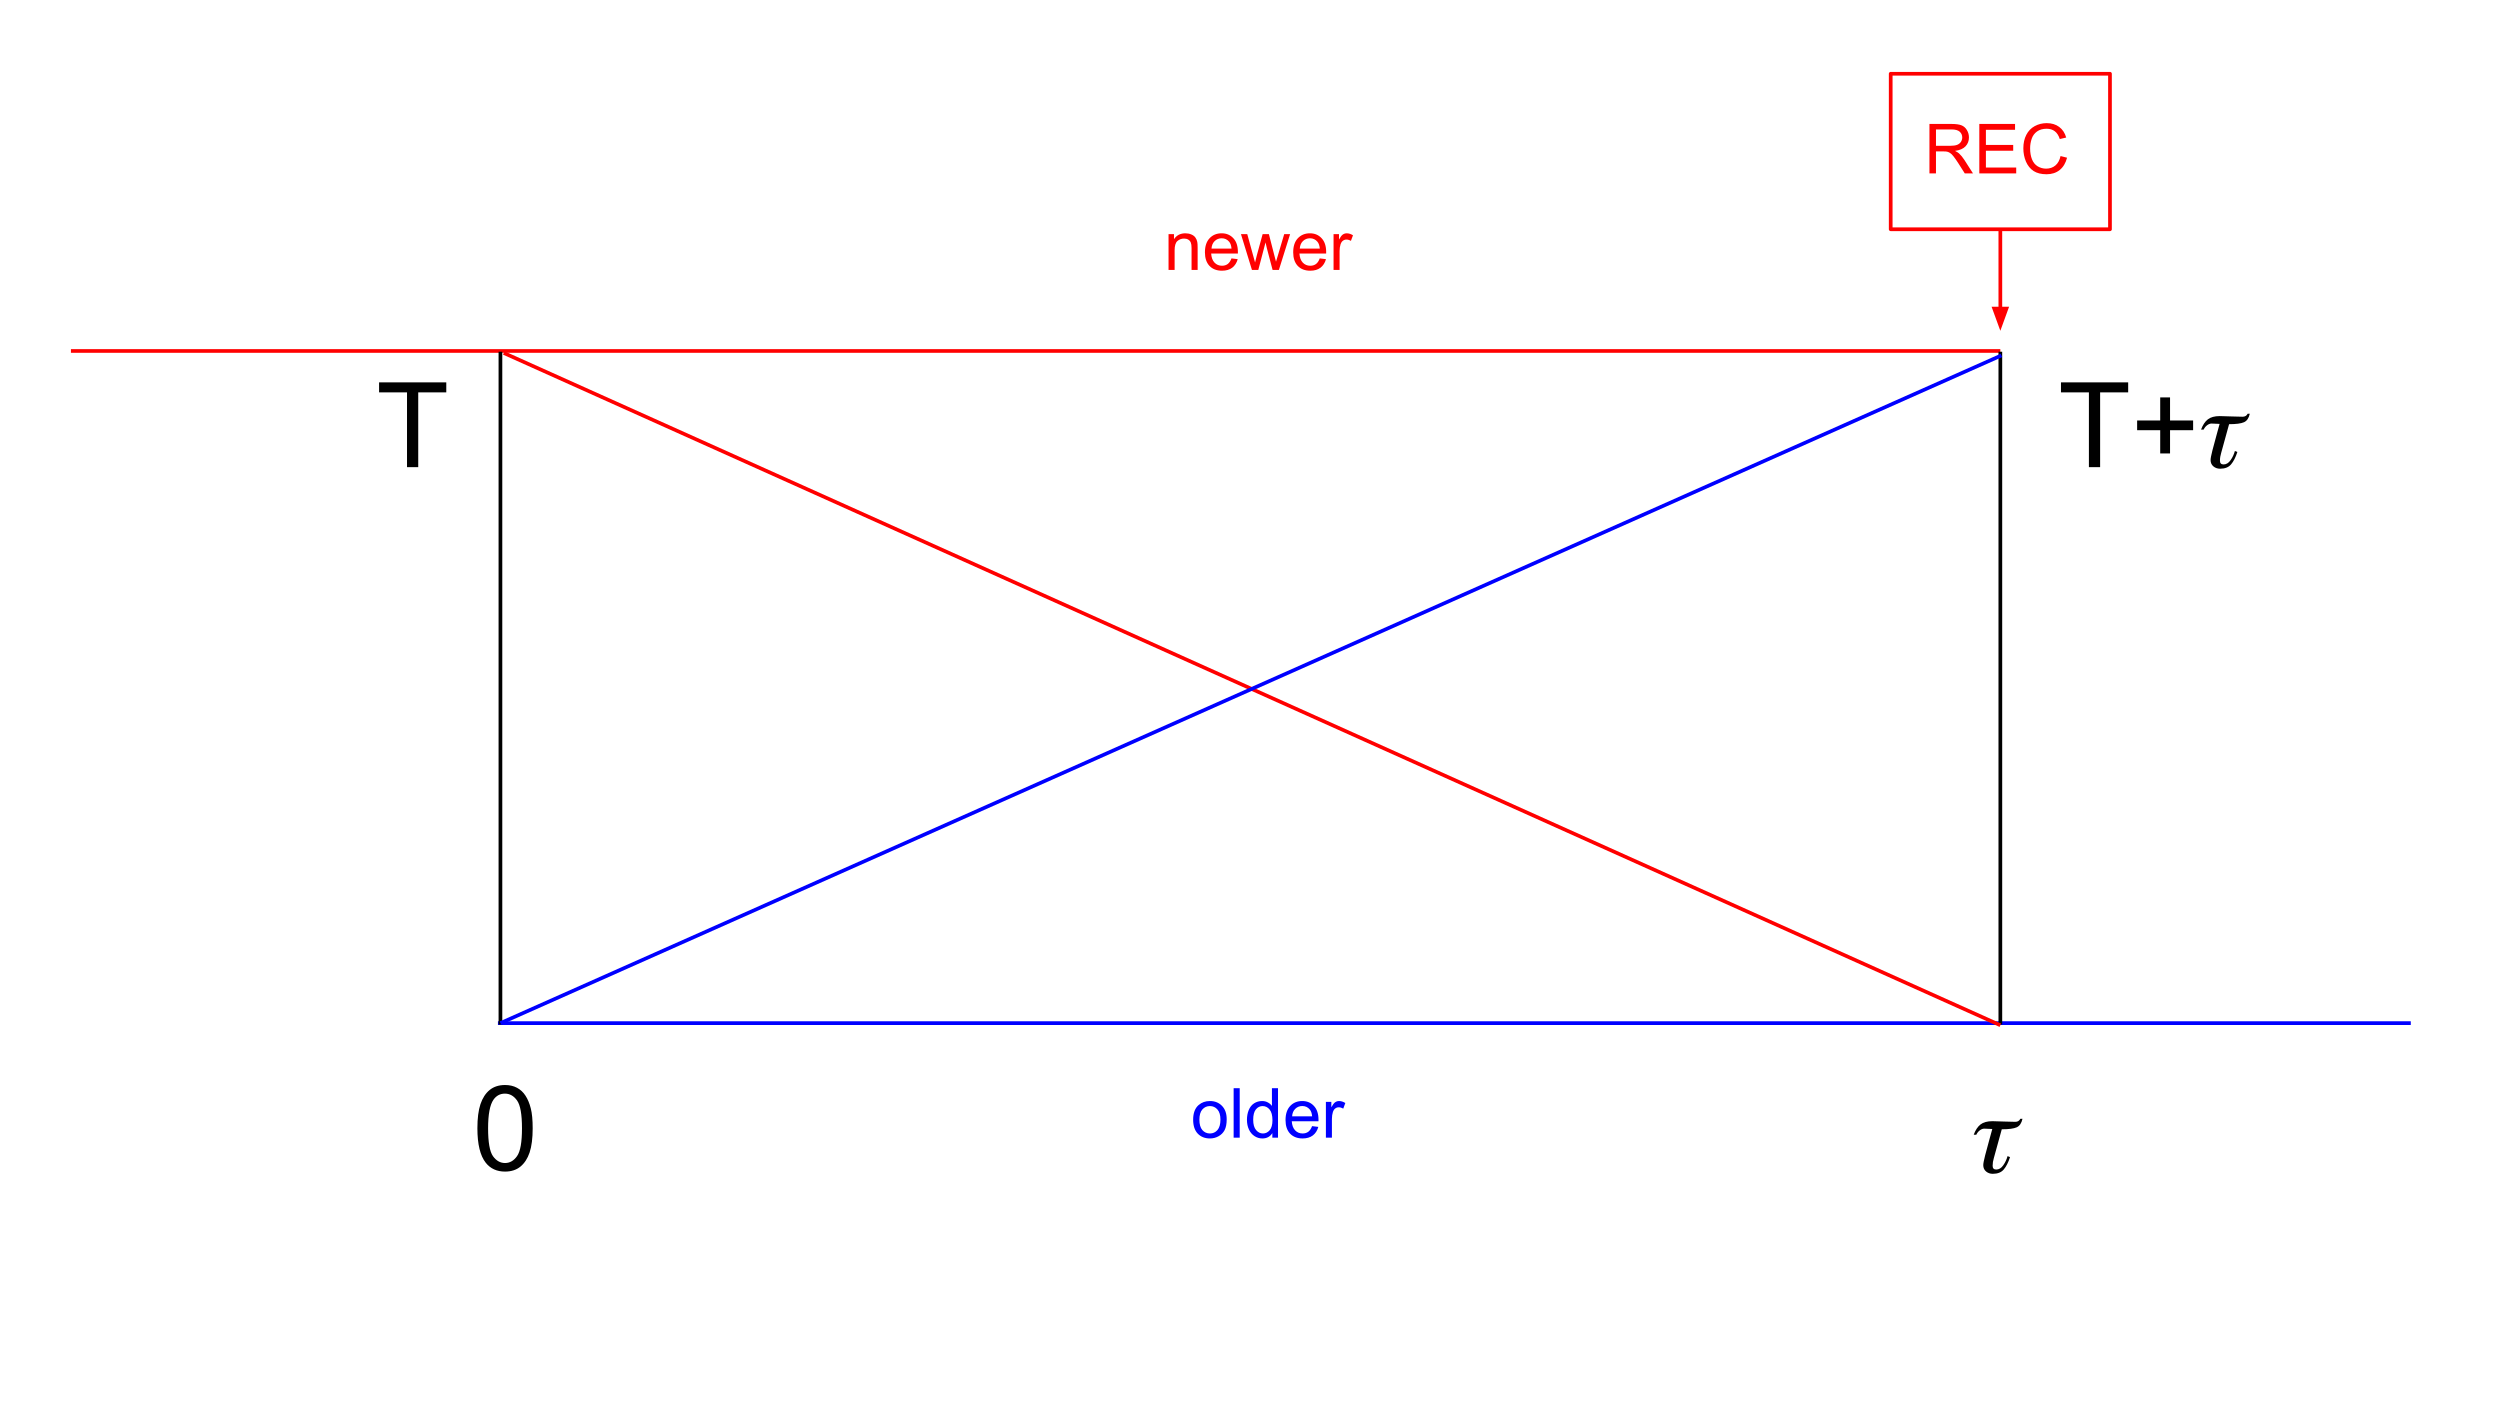
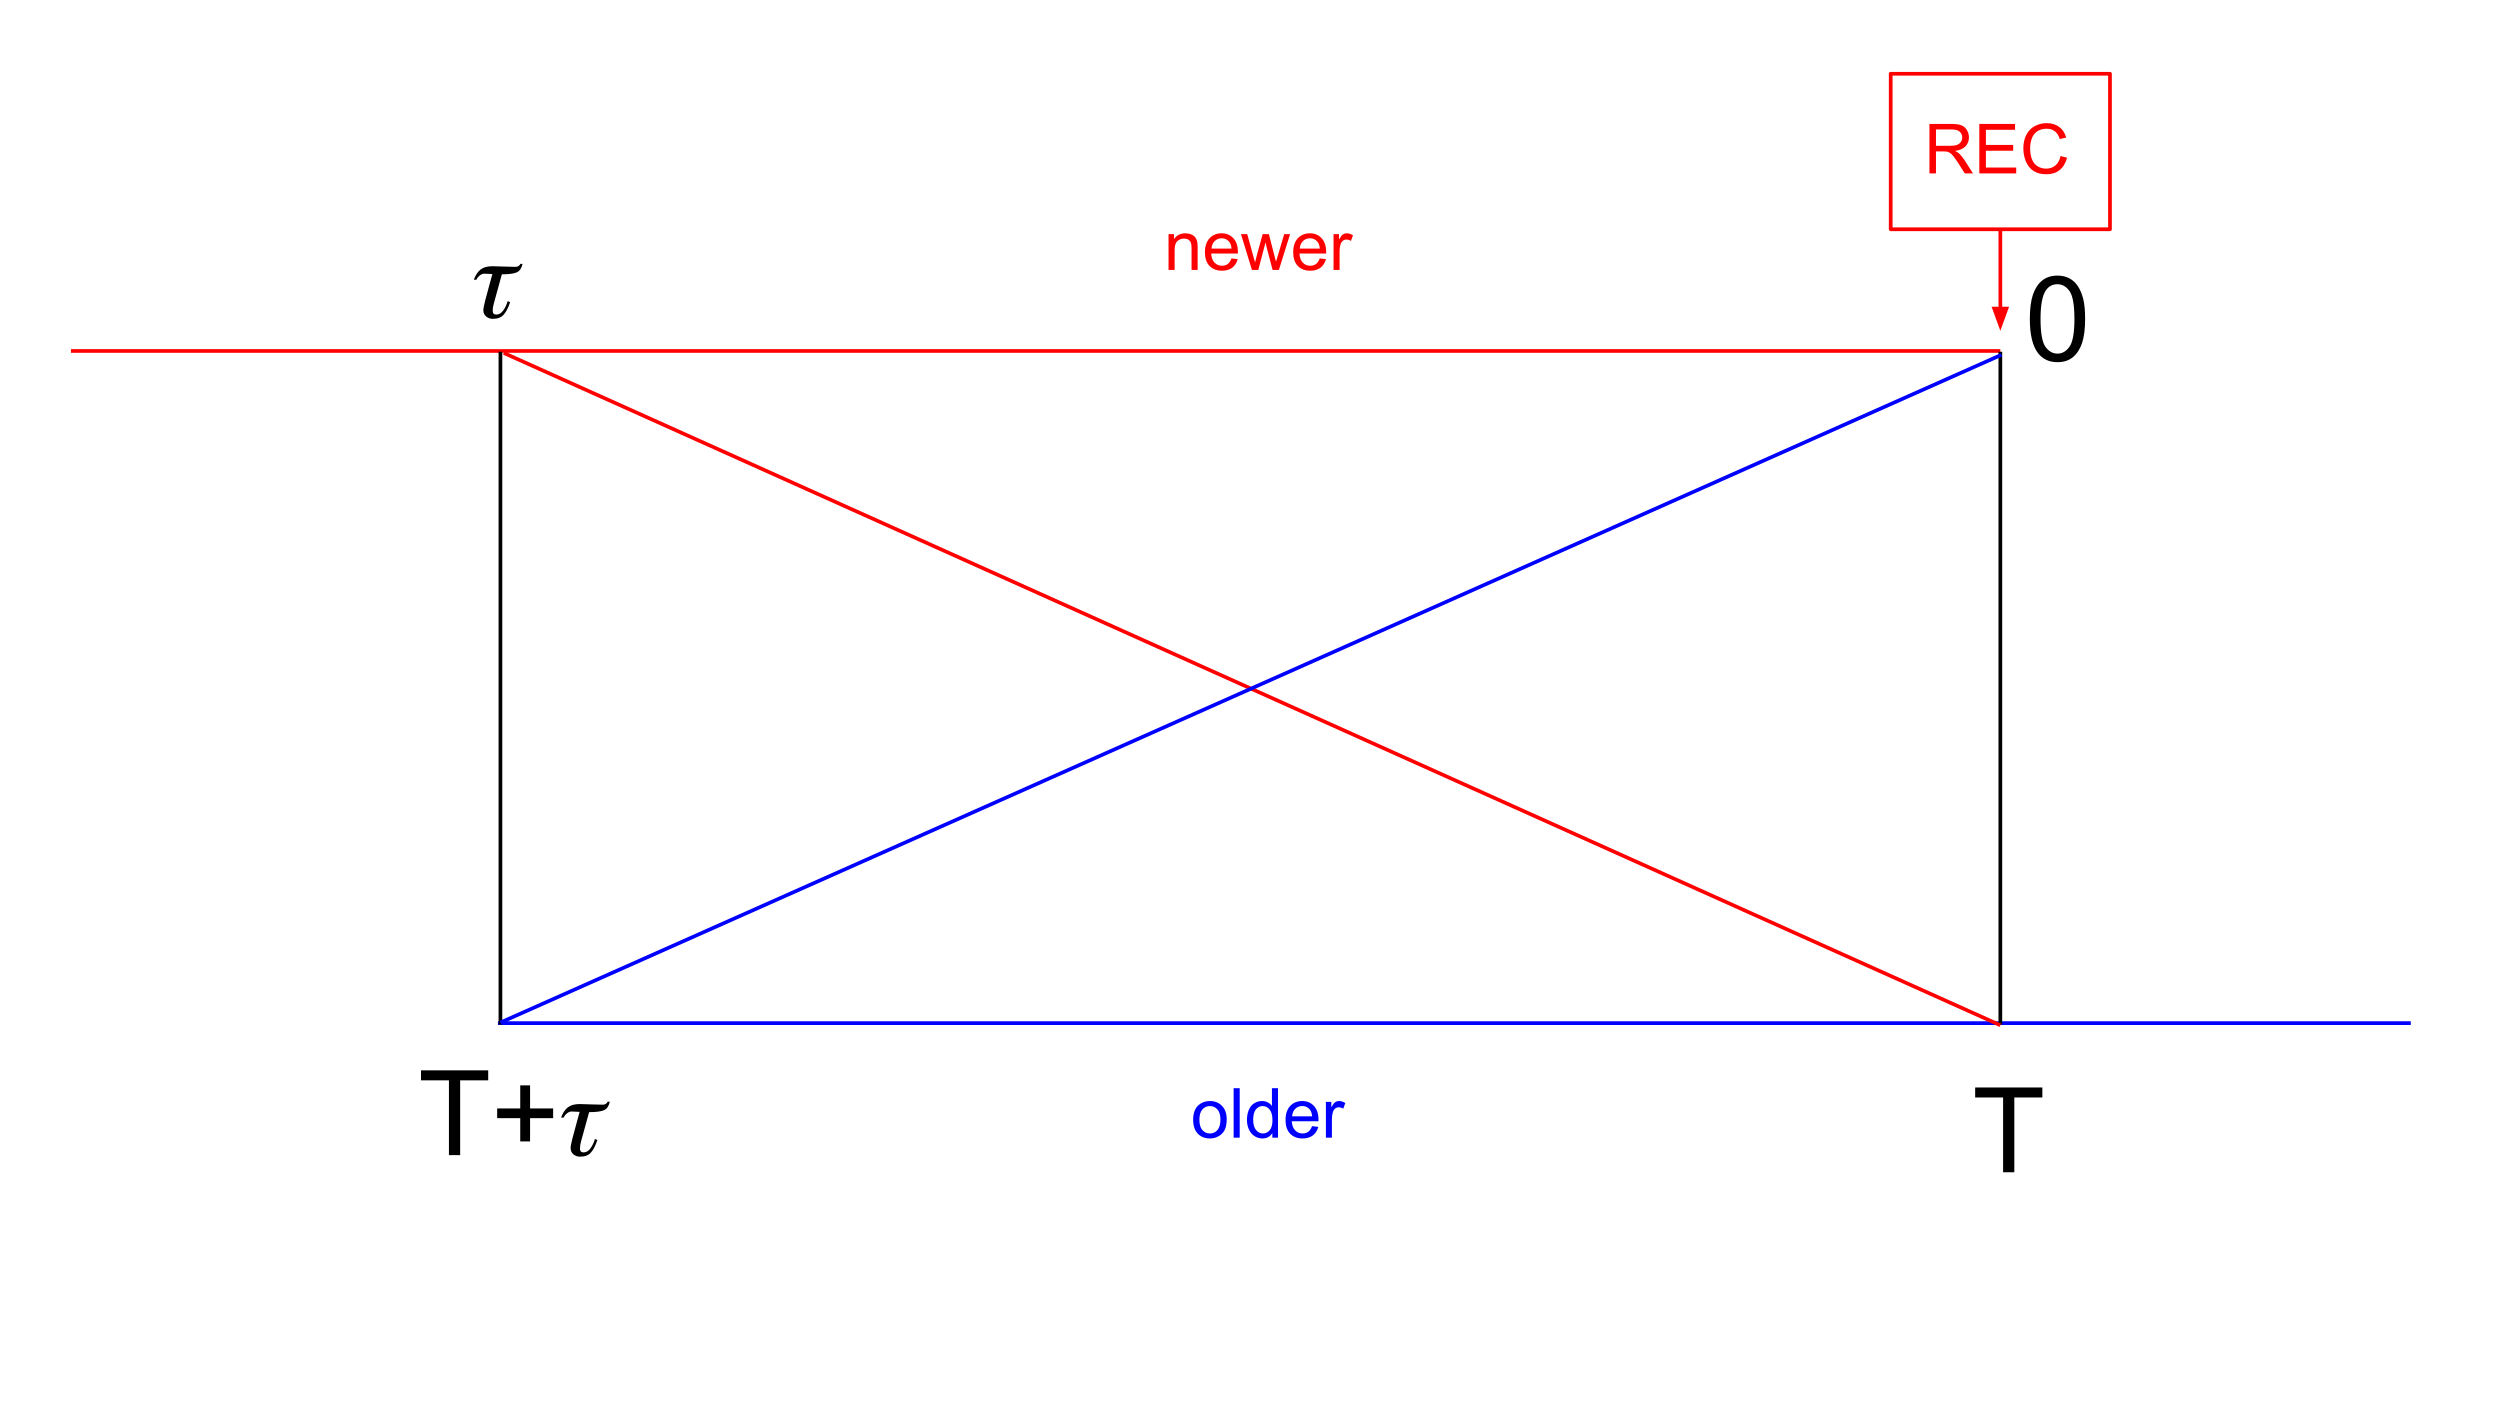
<svg xmlns="http://www.w3.org/2000/svg" version="1.1" viewBox="0.0 0.0 675.457 379.861" fill="none" stroke="none" stroke-linecap="square" stroke-miterlimit="10">
  <clipPath id="p.0">
    <path d="m0 0l675.457 0l0 379.861l-675.457 0l0 -379.861z" clip-rule="nonzero" />
  </clipPath>
  <g clip-path="url(#p.0)">
    <path fill="#000000" fill-opacity="0.0" d="m0 0l675.457 0l0 379.861l-675.457 0z" fill-rule="evenodd" />
    <path fill="#000000" fill-opacity="0.0" d="m19.165 94.829l521.291 0" fill-rule="evenodd" />
    <path stroke="#ff0000" stroke-width="1.0" stroke-linejoin="round" stroke-linecap="butt" d="m19.165 94.829l521.291 0" fill-rule="evenodd" />
    <path fill="#000000" fill-opacity="0.0" d="m134.535 276.43l516.819 0" fill-rule="evenodd" />
    <path stroke="#0000ff" stroke-width="1.0" stroke-linejoin="round" stroke-linecap="butt" d="m134.535 276.43l516.819 0" fill-rule="evenodd" />
-     <path fill="#000000" fill-opacity="0.0" d="m118.656 276.43l33.102 0l0 58.173l-33.102 0z" fill-rule="evenodd" />
-     <path fill="#000000" d="m128.984 304.854q0 -4.062 0.828 -6.531q0.844 -2.484 2.484 -3.828q1.656 -1.344 4.156 -1.344q1.844 0 3.234 0.75q1.391 0.734 2.297 2.141q0.906 1.391 1.422 3.406q0.516 2.0 0.516 5.406q0 4.031 -0.828 6.516q-0.828 2.469 -2.484 3.828q-1.641 1.344 -4.156 1.344q-3.312 0 -5.203 -2.375q-2.266 -2.859 -2.266 -9.312zm2.891 0q0 5.641 1.312 7.516q1.328 1.859 3.266 1.859q1.938 0 3.25 -1.875q1.328 -1.875 1.328 -7.5q0 -5.656 -1.328 -7.516q-1.312 -1.859 -3.281 -1.859q-1.938 0 -3.094 1.641q-1.453 2.094 -1.453 7.734z" fill-rule="nonzero" />
+     <path fill="#000000" fill-opacity="0.0" d="m103.997 272.373l82.803 0l0 58.173l-82.803 0z" fill-rule="evenodd" />
+     <path fill="#000000" d="m121.294 312.093l0 -20.203l-7.547 0l0 -2.703l18.156 0l0 2.703l-7.578 0l0 20.203l-3.031 0zm19.266 -3.703l0 -6.281l-6.234 0l0 -2.625l6.234 0l0 -6.234l2.656 0l0 6.234l6.234 0l0 2.625l-6.234 0l0 6.281l-2.656 0z" fill-rule="nonzero" />
+     <path fill="#000000" d="m164.763 297.655q-0.375 1.766 -1.562 2.297q-1.188 0.531 -4.031 0.531l-2.141 7.766q-0.328 1.062 -0.328 2.094q0 1.016 0.969 1.016q1.109 0 1.906 -1.156q0.812 -1.156 1.156 -2.469l0.672 0.266q-0.703 2.172 -1.703 3.344q-0.984 1.172 -2.969 1.172q-1.047 0 -1.812 -0.641q-0.75 -0.641 -0.75 -1.703q0 -0.672 0.5 -2.625q0.5 -1.953 1.156 -4.297q0.656 -2.359 0.781 -2.844q-1.469 -0.094 -2.172 -0.094q-0.609 0 -1.219 0.469q-0.609 0.469 -0.922 1.172l-0.703 0q0.703 -1.891 1.828 -2.766q1.141 -0.891 3.219 -0.891q1.156 0 3.109 0.094q1.953 0.078 3.094 0.078q0.938 0 1.344 -0.812l0.578 0z" fill-rule="nonzero" />
    <path fill="#000000" fill-opacity="0.0" d="m523.905 277.003l33.102 0l0 58.173l-33.102 0z" fill-rule="evenodd" />
-     <path fill="#000000" d="m546.437 302.285q-0.375 1.766 -1.562 2.297q-1.188 0.531 -4.031 0.531l-2.141 7.766q-0.328 1.062 -0.328 2.094q0 1.016 0.969 1.016q1.109 0 1.906 -1.156q0.812 -1.156 1.156 -2.469l0.672 0.266q-0.703 2.172 -1.703 3.344q-0.984 1.172 -2.969 1.172q-1.047 0 -1.812 -0.641q-0.75 -0.641 -0.75 -1.703q0 -0.672 0.5 -2.625q0.5 -1.953 1.156 -4.297q0.656 -2.359 0.781 -2.844q-1.469 -0.094 -2.172 -0.094q-0.609 0 -1.219 0.469q-0.609 0.469 -0.922 1.172l-0.703 0q0.703 -1.891 1.828 -2.766q1.141 -0.891 3.219 -0.891q1.156 0 3.109 0.094q1.953 0.078 3.094 0.078q0.938 0 1.344 -0.812l0.578 0z" fill-rule="nonzero" />
-     <path fill="#000000" fill-opacity="0.0" d="m92.672 86.496l33.102 0l0 58.173l-33.102 0z" fill-rule="evenodd" />
-     <path fill="#000000" d="m109.969 126.216l0 -20.203l-7.547 0l0 -2.703l18.156 0l0 2.703l-7.578 0l0 20.203l-3.031 0z" fill-rule="nonzero" />
-     <path fill="#000000" fill-opacity="0.0" d="m547.089 86.496l94.016 0l0 58.173l-94.016 0z" fill-rule="evenodd" />
-     <path fill="#000000" d="m564.386 126.216l0 -20.203l-7.547 0l0 -2.703l18.156 0l0 2.703l-7.578 0l0 20.203l-3.031 0zm19.266 -3.703l0 -6.281l-6.234 0l0 -2.625l6.234 0l0 -6.234l2.656 0l0 6.234l6.234 0l0 2.625l-6.234 0l0 6.281l-2.656 0z" fill-rule="nonzero" />
-     <path fill="#000000" d="m607.855 111.779q-0.375 1.766 -1.562 2.297q-1.188 0.531 -4.031 0.531l-2.141 7.766q-0.328 1.062 -0.328 2.094q0 1.016 0.969 1.016q1.109 0 1.906 -1.156q0.812 -1.156 1.156 -2.469l0.672 0.266q-0.703 2.172 -1.703 3.344q-0.984 1.172 -2.969 1.172q-1.047 0 -1.812 -0.641q-0.75 -0.641 -0.75 -1.703q0 -0.672 0.5 -2.625q0.5 -1.953 1.156 -4.297q0.656 -2.359 0.781 -2.844q-1.469 -0.094 -2.172 -0.094q-0.609 0 -1.219 0.469q-0.609 0.469 -0.922 1.172l-0.703 0q0.703 -1.891 1.828 -2.766q1.141 -0.891 3.219 -0.891q1.156 0 3.109 0.094q1.953 0.078 3.094 0.078q0.938 0 1.344 -0.812l0.578 0z" fill-rule="nonzero" />
+     <path fill="#000000" d="m541.202 316.723l0 -20.203l-7.547 0l0 -2.703l18.156 0l0 2.703l-7.578 0l0 20.203l-3.031 0z" fill-rule="nonzero" />
+     <path fill="#000000" fill-opacity="0.0" d="m118.656 46.005l33.102 0l0 58.173l-33.102 0z" fill-rule="evenodd" />
+     <path fill="#000000" d="m141.187 71.288q-0.375 1.766 -1.562 2.297q-1.188 0.531 -4.031 0.531l-2.141 7.766q-0.328 1.062 -0.328 2.094q0 1.016 0.969 1.016q1.109 0 1.906 -1.156q0.812 -1.156 1.156 -2.469l0.672 0.266q-0.703 2.172 -1.703 3.344q-0.984 1.172 -2.969 1.172q-1.047 0 -1.812 -0.641q-0.75 -0.641 -0.75 -1.703q0 -0.672 0.5 -2.625q0.5 -1.953 1.156 -4.297q0.656 -2.359 0.781 -2.844q-1.469 -0.094 -2.172 -0.094q-0.609 0 -1.219 0.469q-0.609 0.469 -0.922 1.172l-0.703 0q0.703 -1.891 1.828 -2.766q1.141 -0.891 3.219 -0.891q1.156 0 3.109 0.094q1.953 0.078 3.094 0.078q0.938 0 1.344 -0.812l0.578 0z" fill-rule="nonzero" />
+     <path fill="#000000" fill-opacity="0.0" d="m538.099 57.743l52.252 0l0 58.173l-52.252 0z" fill-rule="evenodd" />
+     <path fill="#000000" d="m548.427 86.166q0 -4.062 0.828 -6.531q0.844 -2.484 2.484 -3.828q1.656 -1.344 4.156 -1.344q1.844 0 3.234 0.75q1.391 0.734 2.297 2.141q0.906 1.391 1.422 3.406q0.516 2.0 0.516 5.406q0 4.031 -0.828 6.516q-0.828 2.469 -2.484 3.828q-1.641 1.344 -4.156 1.344q-3.312 0 -5.203 -2.375q-2.266 -2.859 -2.266 -9.312zm2.891 0q0 5.641 1.312 7.516q1.328 1.859 3.266 1.859q1.938 0 3.25 -1.875q1.328 -1.875 1.328 -7.5q0 -5.656 -1.328 -7.516q-1.312 -1.859 -3.281 -1.859q-1.938 0 -3.094 1.641q-1.453 2.094 -1.453 7.734z" fill-rule="nonzero" />
    <path fill="#000000" fill-opacity="0.0" d="m135.207 276.798l0 -181.764" fill-rule="evenodd" />
    <path stroke="#000000" stroke-width="1.0" stroke-linejoin="round" stroke-linecap="butt" d="m135.207 276.798l0 -181.764" fill-rule="evenodd" />
    <path fill="#000000" fill-opacity="0.0" d="m540.457 276.798l0 -181.764" fill-rule="evenodd" />
    <path stroke="#000000" stroke-width="1.0" stroke-linejoin="round" stroke-linecap="butt" d="m540.457 276.798l0 -181.764" fill-rule="evenodd" />
    <path fill="#000000" fill-opacity="0.0" d="m510.835 19.927l59.244 0l0 42.016l-59.244 0z" fill-rule="evenodd" />
    <path stroke="#ff0000" stroke-width="1.0" stroke-linejoin="round" stroke-linecap="butt" d="m510.835 19.927l59.244 0l0 42.016l-59.244 0z" fill-rule="evenodd" />
    <path fill="#ff0000" d="m521.303 46.847l0 -13.359l5.922 0q1.781 0 2.703 0.359q0.938 0.359 1.484 1.281q0.562 0.906 0.562 2.016q0 1.406 -0.922 2.391q-0.922 0.969 -2.844 1.234q0.703 0.344 1.078 0.672q0.766 0.703 1.453 1.766l2.328 3.641l-2.219 0l-1.766 -2.781q-0.781 -1.203 -1.281 -1.828q-0.5 -0.641 -0.906 -0.891q-0.391 -0.266 -0.797 -0.359q-0.297 -0.078 -0.984 -0.078l-2.047 0l0 5.938l-1.766 0zm1.766 -7.453l3.797 0q1.219 0 1.891 -0.25q0.688 -0.266 1.047 -0.812q0.359 -0.547 0.359 -1.188q0 -0.953 -0.688 -1.562q-0.688 -0.609 -2.188 -0.609l-4.219 0l0 4.422zm11.707 7.453l0 -13.359l9.656 0l0 1.578l-7.875 0l0 4.094l7.375 0l0 1.562l-7.375 0l0 4.547l8.188 0l0 1.578l-9.969 0zm21.944 -4.688l1.766 0.453q-0.562 2.172 -2.0 3.328q-1.438 1.141 -3.531 1.141q-2.156 0 -3.516 -0.875q-1.344 -0.891 -2.062 -2.547q-0.703 -1.672 -0.703 -3.594q0 -2.078 0.797 -3.625q0.797 -1.562 2.266 -2.359q1.484 -0.812 3.25 -0.812q2.0 0 3.359 1.016q1.375 1.016 1.906 2.875l-1.734 0.406q-0.469 -1.453 -1.359 -2.109q-0.875 -0.672 -2.203 -0.672q-1.547 0 -2.578 0.734q-1.031 0.734 -1.453 1.984q-0.422 1.234 -0.422 2.562q0 1.703 0.5 2.969q0.5 1.266 1.547 1.906q1.047 0.625 2.266 0.625q1.484 0 2.516 -0.859q1.031 -0.859 1.391 -2.547z" fill-rule="nonzero" />
    <path fill="#000000" fill-opacity="0.0" d="m540.457 61.942l0 27.433" fill-rule="evenodd" />
    <path stroke="#ff0000" stroke-width="1.0" stroke-linejoin="round" stroke-linecap="butt" d="m540.457 61.942l0 21.433" fill-rule="evenodd" />
    <path fill="#ff0000" stroke="#ff0000" stroke-width="1.0" stroke-linecap="butt" d="m538.805 83.375l1.652 4.538l1.652 -4.538z" fill-rule="evenodd" />
    <path fill="#000000" fill-opacity="0.0" d="m136.11 95.365l404.346 181.638" fill-rule="evenodd" />
    <path stroke="#ff0000" stroke-width="1.0" stroke-linejoin="round" stroke-linecap="butt" d="m136.11 95.365l404.346 181.638" fill-rule="evenodd" />
-     <path fill="#000000" fill-opacity="0.0" d="m135.207 276.43l405.543 -180.409" fill-rule="evenodd" />
-     <path stroke="#0000ff" stroke-width="1.0" stroke-linejoin="round" stroke-linecap="butt" d="m135.207 276.43l405.543 -180.409" fill-rule="evenodd" />
    <path fill="#000000" fill-opacity="0.0" d="m312.743 280.451l72.85 0l0 42.016l-72.85 0z" fill-rule="evenodd" />
    <path fill="#0000ff" d="m322.368 302.528q0 -2.688 1.484 -3.969q1.25 -1.078 3.047 -1.078q2.0 0 3.266 1.312q1.266 1.297 1.266 3.609q0 1.859 -0.562 2.938q-0.562 1.062 -1.641 1.656q-1.062 0.594 -2.328 0.594q-2.031 0 -3.281 -1.297q-1.25 -1.312 -1.25 -3.766zm1.688 0q0 1.859 0.797 2.797q0.812 0.922 2.047 0.922q1.219 0 2.031 -0.922q0.812 -0.938 0.812 -2.844q0 -1.797 -0.812 -2.719q-0.812 -0.922 -2.031 -0.922q-1.234 0 -2.047 0.922q-0.797 0.906 -0.797 2.766zm9.251 4.844l0 -13.359l1.641 0l0 13.359l-1.641 0zm10.457 0l0 -1.219q-0.906 1.438 -2.703 1.438q-1.156 0 -2.125 -0.641q-0.969 -0.641 -1.5 -1.781q-0.531 -1.141 -0.531 -2.625q0 -1.453 0.484 -2.625q0.484 -1.188 1.438 -1.812q0.969 -0.625 2.172 -0.625q0.875 0 1.547 0.375q0.688 0.359 1.109 0.953l0 -4.797l1.641 0l0 13.359l-1.531 0zm-5.172 -4.828q0 1.859 0.781 2.781q0.781 0.922 1.844 0.922q1.078 0 1.828 -0.875q0.75 -0.891 0.75 -2.688q0 -1.984 -0.766 -2.906q-0.766 -0.938 -1.891 -0.938q-1.078 0 -1.812 0.891q-0.734 0.891 -0.734 2.812zm15.907 1.719l1.688 0.203q-0.406 1.484 -1.484 2.312q-1.078 0.812 -2.766 0.812q-2.125 0 -3.375 -1.297q-1.234 -1.312 -1.234 -3.672q0 -2.453 1.25 -3.797q1.266 -1.344 3.266 -1.344q1.938 0 3.156 1.328q1.234 1.312 1.234 3.703q0 0.156 0 0.438l-7.219 0q0.094 1.594 0.906 2.453q0.812 0.844 2.016 0.844q0.906 0 1.547 -0.469q0.641 -0.484 1.016 -1.516zm-5.391 -2.656l5.406 0q-0.109 -1.219 -0.625 -1.828q-0.781 -0.953 -2.031 -0.953q-1.125 0 -1.906 0.766q-0.766 0.75 -0.844 2.016zm9.126 5.766l0 -9.672l1.469 0l0 1.469q0.562 -1.031 1.031 -1.359q0.484 -0.328 1.062 -0.328q0.828 0 1.688 0.531l-0.562 1.516q-0.609 -0.359 -1.203 -0.359q-0.547 0 -0.969 0.328q-0.422 0.328 -0.609 0.891q-0.281 0.875 -0.281 1.922l0 5.062l-1.625 0z" fill-rule="nonzero" />
+     <path fill="#000000" fill-opacity="0.0" d="m135.209 276.272l405.543 -180.409" fill-rule="evenodd" />
+     <path stroke="#0000ff" stroke-width="1.0" stroke-linejoin="round" stroke-linecap="butt" d="m135.209 276.272l405.543 -180.409" fill-rule="evenodd" />
    <path fill="#000000" fill-opacity="0.0" d="m305.486 46.005l72.85 0l0 42.016l-72.85 0z" fill-rule="evenodd" />
    <path fill="#ff0000" d="m315.72 72.925l0 -9.672l1.469 0l0 1.375q1.062 -1.594 3.078 -1.594q0.875 0 1.609 0.312q0.734 0.312 1.094 0.828q0.375 0.5 0.516 1.203q0.094 0.453 0.094 1.594l0 5.953l-1.641 0l0 -5.891q0 -1.0 -0.203 -1.484q-0.188 -0.5 -0.672 -0.797q-0.484 -0.297 -1.141 -0.297q-1.047 0 -1.812 0.672q-0.75 0.656 -0.75 2.516l0 5.281l-1.641 0zm17.001 -3.109l1.688 0.203q-0.406 1.484 -1.484 2.312q-1.078 0.812 -2.766 0.812q-2.125 0 -3.375 -1.297q-1.234 -1.312 -1.234 -3.672q0 -2.453 1.25 -3.797q1.266 -1.344 3.266 -1.344q1.938 0 3.156 1.328q1.234 1.312 1.234 3.703q0 0.156 0 0.438l-7.219 0q0.094 1.594 0.906 2.453q0.812 0.844 2.016 0.844q0.906 0 1.547 -0.469q0.641 -0.484 1.016 -1.516zm-5.391 -2.656l5.406 0q-0.109 -1.219 -0.625 -1.828q-0.781 -0.953 -2.031 -0.953q-1.125 0 -1.906 0.766q-0.766 0.75 -0.844 2.016zm10.923 5.766l-2.969 -9.672l1.703 0l1.531 5.578l0.578 2.078q0.047 -0.156 0.5 -2.0l1.547 -5.656l1.688 0l1.438 5.609l0.484 1.844l0.562 -1.859l1.656 -5.594l1.594 0l-3.031 9.672l-1.703 0l-1.531 -5.797l-0.375 -1.641l-1.953 7.438l-1.719 0zm18.317 -3.109l1.688 0.203q-0.406 1.484 -1.484 2.312q-1.078 0.812 -2.766 0.812q-2.125 0 -3.375 -1.297q-1.234 -1.312 -1.234 -3.672q0 -2.453 1.25 -3.797q1.266 -1.344 3.266 -1.344q1.938 0 3.156 1.328q1.234 1.312 1.234 3.703q0 0.156 0 0.438l-7.219 0q0.094 1.594 0.906 2.453q0.812 0.844 2.016 0.844q0.906 0 1.547 -0.469q0.641 -0.484 1.016 -1.516zm-5.391 -2.656l5.406 0q-0.109 -1.219 -0.625 -1.828q-0.781 -0.953 -2.031 -0.953q-1.125 0 -1.906 0.766q-0.766 0.75 -0.844 2.016zm9.126 5.766l0 -9.672l1.469 0l0 1.469q0.562 -1.031 1.031 -1.359q0.484 -0.328 1.062 -0.328q0.828 0 1.688 0.531l-0.562 1.516q-0.609 -0.359 -1.203 -0.359q-0.547 0 -0.969 0.328q-0.422 0.328 -0.609 0.891q-0.281 0.875 -0.281 1.922l0 5.062l-1.625 0z" fill-rule="nonzero" />
  </g>
</svg>
